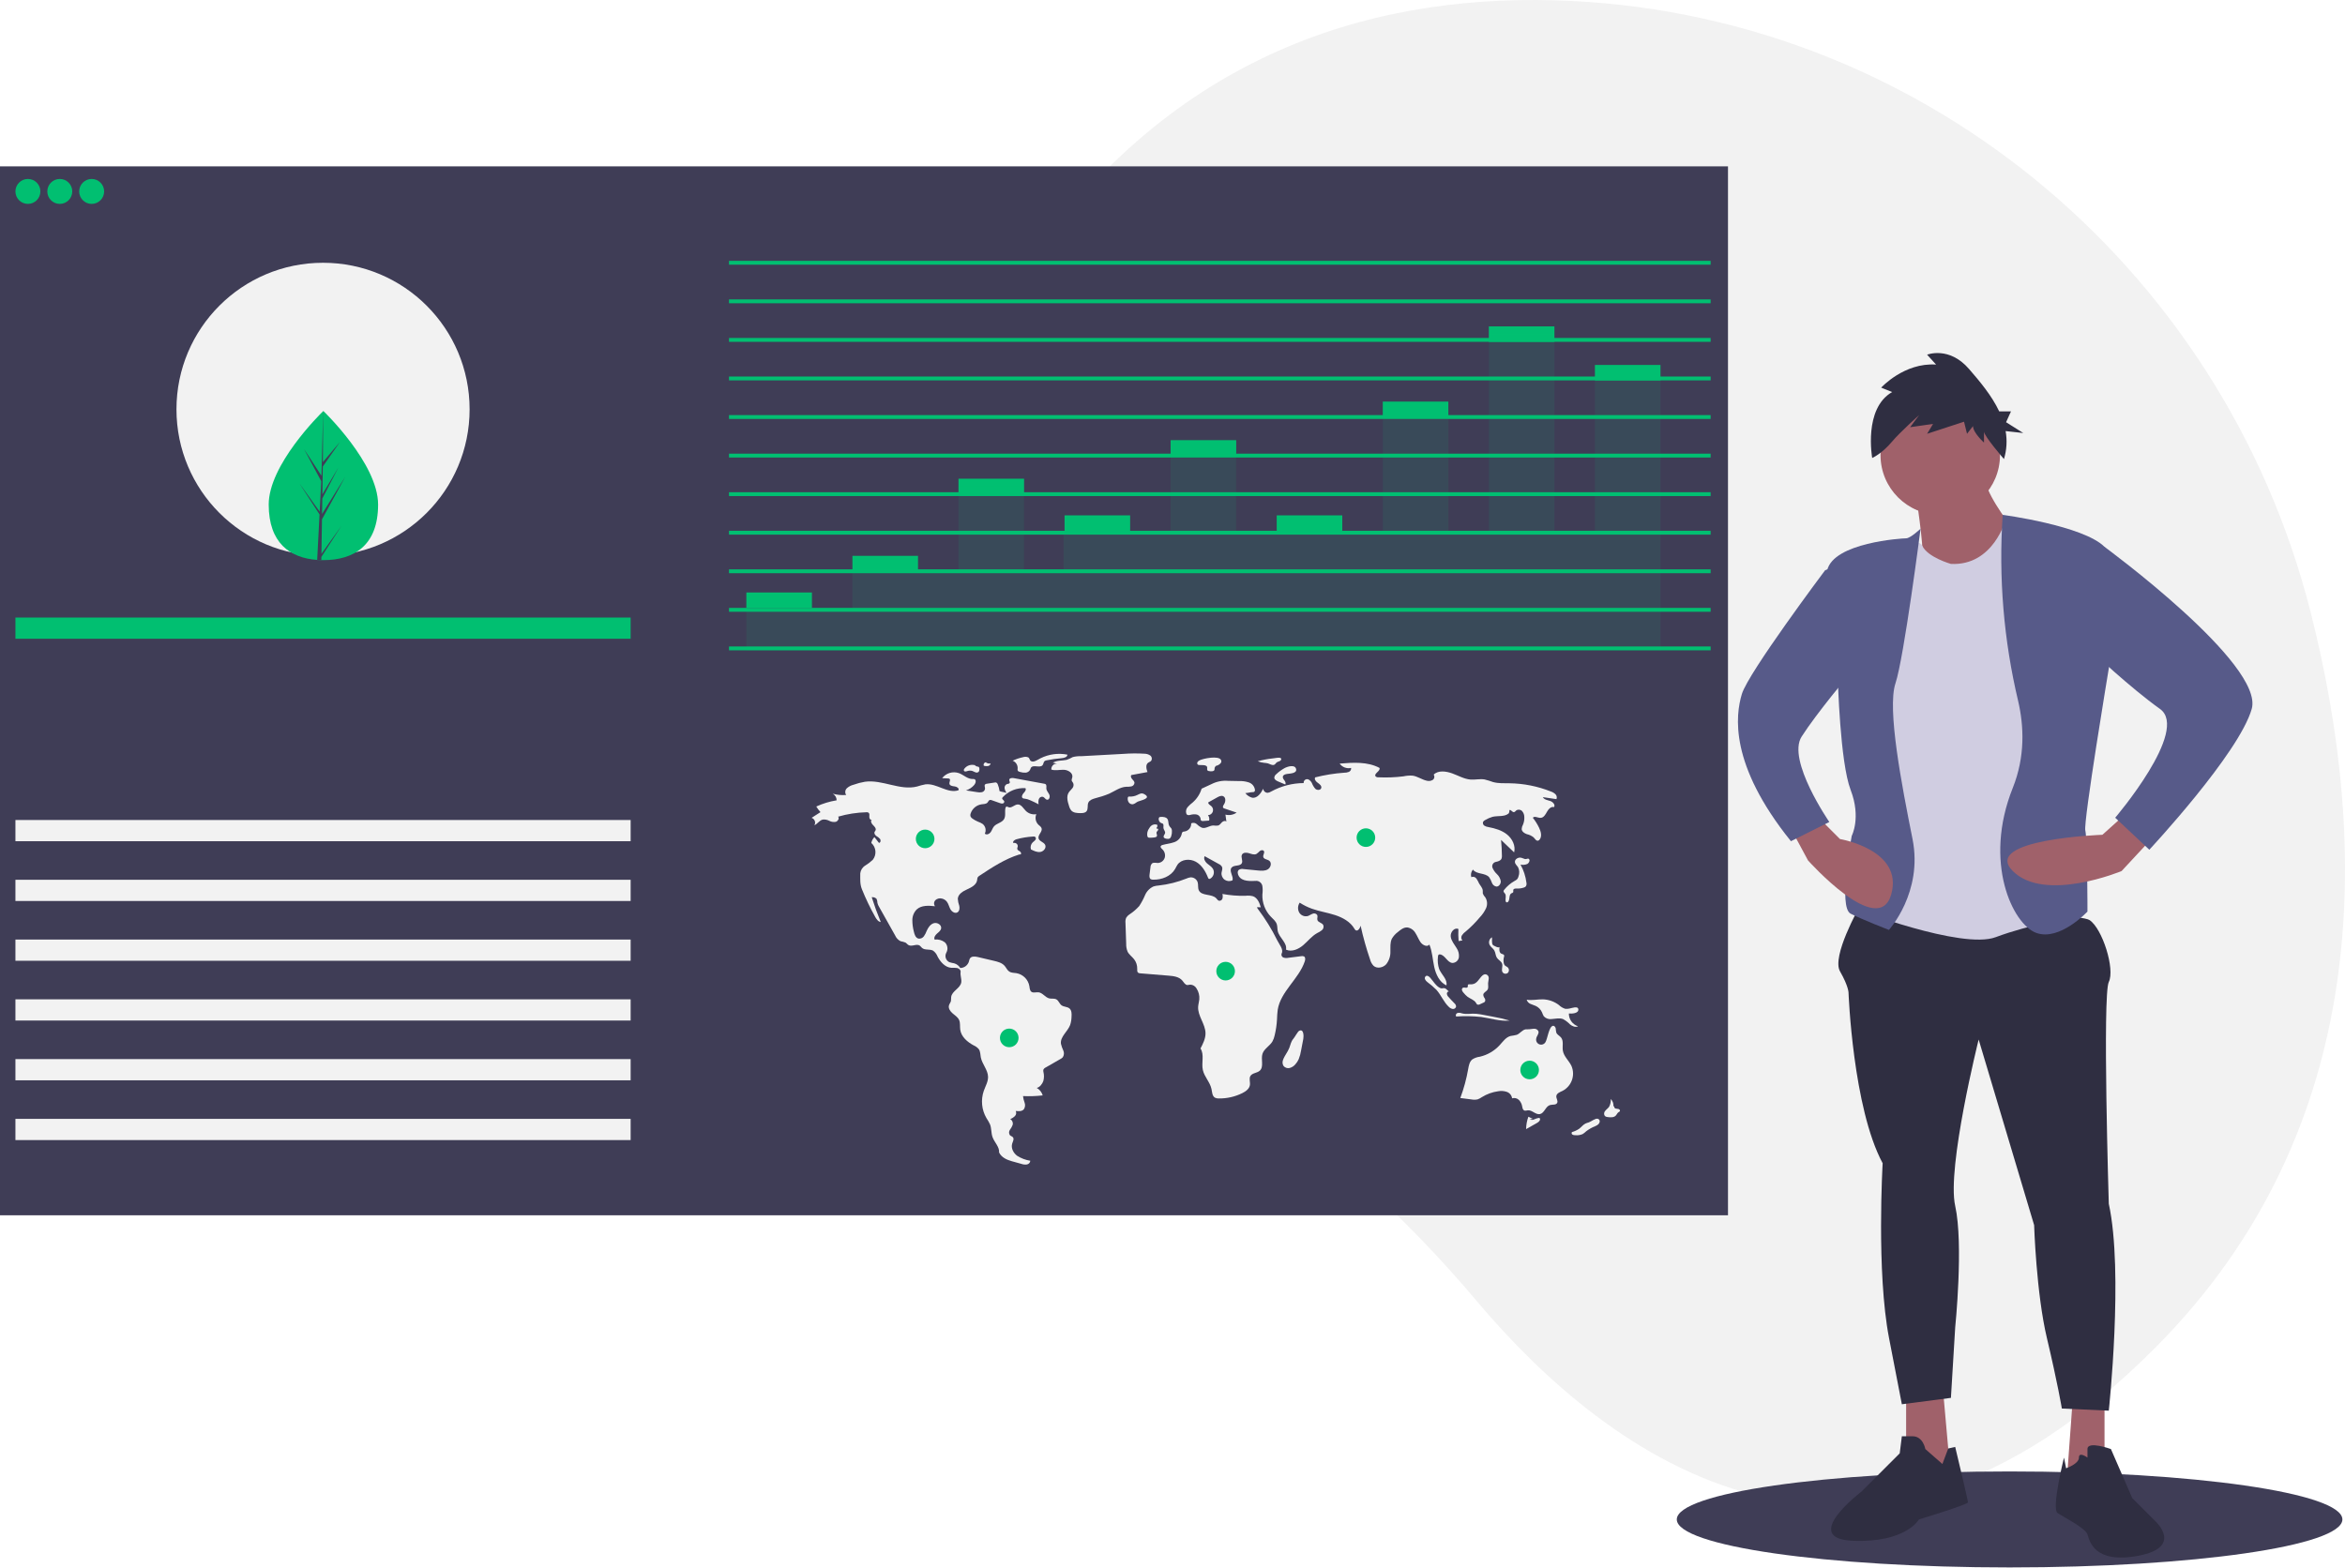
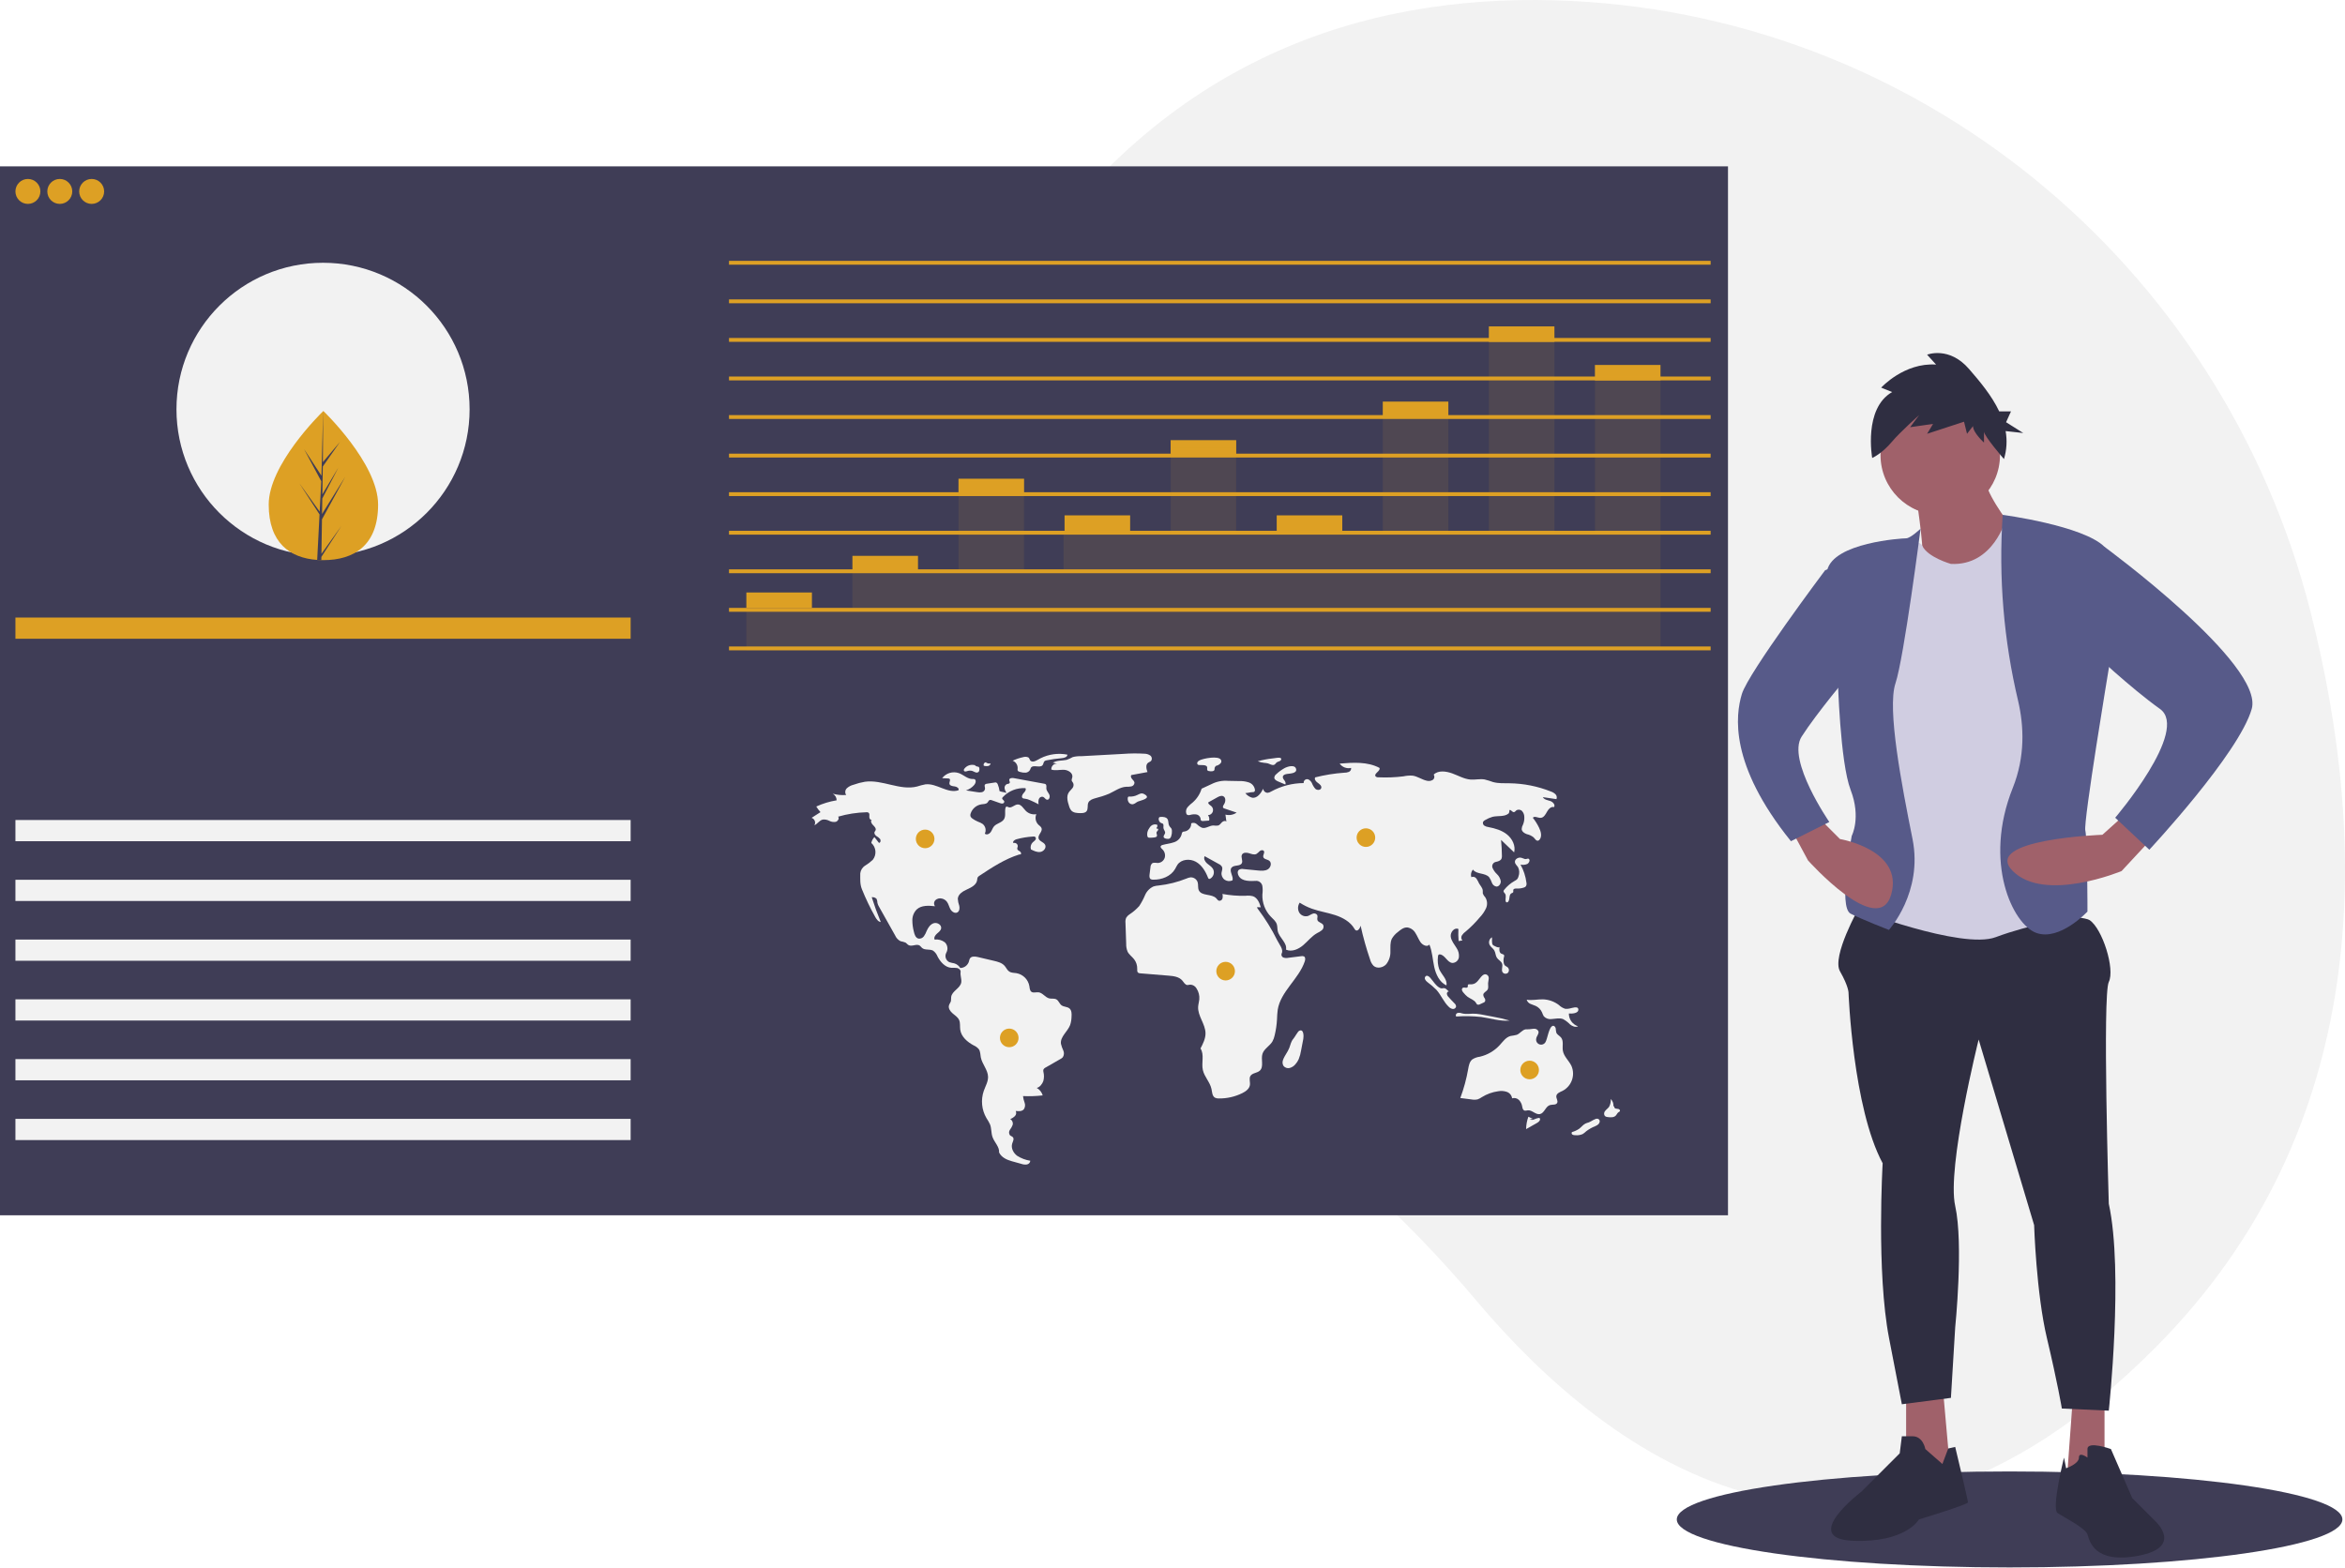
<svg xmlns="http://www.w3.org/2000/svg" data-name="Layer 1" width="1099.223" height="734.892" viewBox="0 0 1099.223 734.892">
  <path d="M1133.426,369.282C1091.8,205.596,947.966,87.438,779.136,82.698c-89.255-2.505-183.177,27.096-251.558,130.685C405.338,398.558,535.09,526.52,625.549,587.324A566.027,566.027,0,0,1,742.545,692.48C803.647,764.987,921.194,855.088,1061.187,713.914,1162.654,611.59,1161.154,478.313,1133.426,369.282Z" transform="translate(-50.38827 -82.55404)" fill="#f2f2f2" />
  <ellipse cx="942" cy="712.392" rx="156" ry="22.5" fill="#3f3d56" />
  <rect y="77.999" width="810" height="491.786" fill="#3f3d56" />
-   <circle cx="13.08" cy="89.751" r="5.848" fill="#01bf71" />
-   <circle cx="28.025" cy="89.751" r="5.848" fill="#01bf71" />
-   <circle cx="42.969" cy="89.751" r="5.848" fill="#01bf71" />
+   <circle cx="13.08" cy="89.751" r="5.848" fill="#DDA024" />
+   <circle cx="28.025" cy="89.751" r="5.848" fill="#DDA024" />
+   <circle cx="42.969" cy="89.751" r="5.848" fill="#DDA024" />
  <circle cx="151.423" cy="191.905" r="68.705" fill="#f2f2f2" />
-   <rect x="7.232" y="289.539" width="288.382" height="9.944" fill="#01bf71" />
+   <rect x="7.232" y="289.539" width="288.382" height="9.944" fill="#DDA024" />
  <rect x="7.232" y="384.461" width="288.382" height="9.944" fill="#f2f2f2" />
  <rect x="7.232" y="412.486" width="288.382" height="9.944" fill="#f2f2f2" />
  <rect x="7.232" y="440.51" width="288.382" height="9.944" fill="#f2f2f2" />
  <rect x="7.232" y="468.535" width="288.382" height="9.944" fill="#f2f2f2" />
  <rect x="7.232" y="496.559" width="288.382" height="9.944" fill="#f2f2f2" />
  <rect x="7.232" y="524.584" width="288.382" height="9.944" fill="#f2f2f2" />
-   <rect x="341.719" y="122.296" width="460.145" height="1.808" fill="#01bf71" />
-   <rect x="341.719" y="140.376" width="460.145" height="1.808" fill="#01bf71" />
-   <rect x="341.719" y="158.457" width="460.145" height="1.808" fill="#01bf71" />
-   <rect x="341.719" y="176.537" width="460.145" height="1.808" fill="#01bf71" />
-   <rect x="341.719" y="194.617" width="460.145" height="1.808" fill="#01bf71" />
-   <rect x="341.719" y="212.698" width="460.145" height="1.808" fill="#01bf71" />
-   <rect x="341.719" y="230.778" width="460.145" height="1.808" fill="#01bf71" />
-   <rect x="341.719" y="248.858" width="460.145" height="1.808" fill="#01bf71" />
-   <rect x="341.719" y="266.939" width="460.145" height="1.808" fill="#01bf71" />
-   <rect x="341.719" y="285.019" width="460.145" height="1.808" fill="#01bf71" />
-   <rect x="341.719" y="303.099" width="460.145" height="1.808" fill="#01bf71" />
-   <rect x="349.855" y="277.787" width="30.737" height="7.232" fill="#01bf71" />
-   <rect x="399.576" y="260.611" width="30.737" height="7.232" fill="#01bf71" />
-   <rect x="449.297" y="224.45" width="30.737" height="7.232" fill="#01bf71" />
-   <rect x="499.018" y="241.626" width="30.737" height="7.232" fill="#01bf71" />
-   <rect x="548.739" y="206.37" width="30.737" height="7.232" fill="#01bf71" />
-   <rect x="598.46" y="241.626" width="30.737" height="7.232" fill="#01bf71" />
-   <rect x="648.181" y="188.289" width="30.737" height="7.232" fill="#01bf71" />
-   <rect x="697.902" y="153.033" width="30.737" height="7.232" fill="#01bf71" />
-   <rect x="747.623" y="171.113" width="30.737" height="7.232" fill="#01bf71" />
-   <polygon points="747.623 176.537 747.623 249.31 728.638 249.31 728.638 156.649 697.902 156.649 697.902 249.31 678.917 249.31 678.917 191.905 648.181 191.905 648.181 249.31 579.475 249.31 579.475 209.986 548.739 209.986 548.739 249.31 498.566 249.31 498.566 266.939 480.033 266.939 480.033 228.066 449.297 228.066 449.297 266.939 399.576 266.939 399.576 285.019 349.855 285.019 349.855 304.908 399.576 304.908 529.754 304.908 548.739 304.908 579.475 304.908 747.623 304.908 778.359 304.908 778.359 285.019 778.359 176.537 747.623 176.537" fill="#01bf71" opacity="0.1" />
+   <rect x="341.719" y="122.296" width="460.145" height="1.808" fill="#DDA024" />
+   <rect x="341.719" y="140.376" width="460.145" height="1.808" fill="#DDA024" />
+   <rect x="341.719" y="158.457" width="460.145" height="1.808" fill="#DDA024" />
+   <rect x="341.719" y="176.537" width="460.145" height="1.808" fill="#DDA024" />
+   <rect x="341.719" y="194.617" width="460.145" height="1.808" fill="#DDA024" />
+   <rect x="341.719" y="212.698" width="460.145" height="1.808" fill="#DDA024" />
+   <rect x="341.719" y="230.778" width="460.145" height="1.808" fill="#DDA024" />
+   <rect x="341.719" y="248.858" width="460.145" height="1.808" fill="#DDA024" />
+   <rect x="341.719" y="266.939" width="460.145" height="1.808" fill="#DDA024" />
+   <rect x="341.719" y="285.019" width="460.145" height="1.808" fill="#DDA024" />
+   <rect x="341.719" y="303.099" width="460.145" height="1.808" fill="#DDA024" />
+   <rect x="349.855" y="277.787" width="30.737" height="7.232" fill="#DDA024" />
+   <rect x="399.576" y="260.611" width="30.737" height="7.232" fill="#DDA024" />
+   <rect x="449.297" y="224.45" width="30.737" height="7.232" fill="#DDA024" />
+   <rect x="499.018" y="241.626" width="30.737" height="7.232" fill="#DDA024" />
+   <rect x="548.739" y="206.37" width="30.737" height="7.232" fill="#DDA024" />
+   <rect x="598.46" y="241.626" width="30.737" height="7.232" fill="#DDA024" />
+   <rect x="648.181" y="188.289" width="30.737" height="7.232" fill="#DDA024" />
+   <rect x="697.902" y="153.033" width="30.737" height="7.232" fill="#DDA024" />
+   <rect x="747.623" y="171.113" width="30.737" height="7.232" fill="#DDA024" />
+   <polygon points="747.623 176.537 747.623 249.31 728.638 249.31 728.638 156.649 697.902 156.649 697.902 249.31 678.917 249.31 678.917 191.905 648.181 191.905 648.181 249.31 579.475 249.31 579.475 209.986 548.739 209.986 548.739 249.31 498.566 249.31 498.566 266.939 480.033 266.939 480.033 228.066 449.297 228.066 449.297 266.939 399.576 266.939 399.576 285.019 349.855 285.019 349.855 304.908 399.576 304.908 529.754 304.908 548.739 304.908 579.475 304.908 747.623 304.908 778.359 304.908 778.359 285.019 778.359 176.537 747.623 176.537" fill="#DDA024" opacity="0.1" />
  <path d="M518.93,453.477a12.539,12.539,0,0,0-.82-3.138,1.42,1.42,0,0,0-.722-.889,1.488,1.488,0,0,0-.716-.008l-3.678.563a1.41,1.41,0,0,0-.839.326c-.479.504-.007,1.315-.022,2.01a1.889,1.889,0,0,1-1.464,1.626,5.534,5.534,0,0,1-2.326-.029l-5.143-.799a8.48,8.48,0,0,0,3.891-2.596c.677-.802,1.037-2.299.059-2.678a2.402,2.402,0,0,0-.893-.072c-2.33.018-4.164-1.927-6.345-2.747a7.016,7.016,0,0,0-7.896,2.354l2.74.132a1.216,1.216,0,0,1,.73.195c.6.493-.146,1.441-.061,2.213.11,1.004,1.443,1.218,2.447,1.319s2.279.918,1.796,1.804c-5.049,1.739-10.187-3.4-15.489-2.767a31.471,31.471,0,0,0-3.92,1.019c-8.004,2.025-16.279-3.378-24.455-2.234A31.053,31.053,0,0,0,450.463,450.489a7.197,7.197,0,0,0-3.082,1.608,2.47,2.47,0,0,0-.35,3.183,17.913,17.913,0,0,1-6.277-.597,3.517,3.517,0,0,1,1.808,3.099,37.246,37.246,0,0,0-9.541,2.909,16.07,16.07,0,0,0,1.975,2.631l-4.173,2.681a2.382,2.382,0,0,1,1.319,3.479c1.462-.65,2.368-2.333,3.931-2.674a5.298,5.298,0,0,1,3.038.589,4.746,4.746,0,0,0,3.045.48c1.006-.295,1.748-1.6,1.109-2.431a52.04,52.04,0,0,1,13.219-2.065,1.658,1.658,0,0,1,1.001.19c.583.404.429,1.278.398,1.986s.521,1.64,1.154,1.32c-.745.646-.108,1.862.607,2.542s1.576,1.617,1.139,2.501c-.114.231-.308.415-.418.648-.324.687.191,1.488.798,1.944a6.804,6.804,0,0,1,1.774,1.407c.422.632.23,1.738-.524,1.826L460.266,475.022a5.584,5.584,0,0,0-1.449,2.746,5.761,5.761,0,0,1,.712,7.881,19.689,19.689,0,0,1-3.565,2.73,4.898,4.898,0,0,0-2.322,3.663c.005,2.594-.207,5.003.765,7.408a114.116,114.116,0,0,0,6.195,12.925c.613,1.096,1.405,2.298,2.647,2.486q-2.354-5.73-4.238-11.638a2.668,2.668,0,0,1,2.243.731,4.649,4.649,0,0,1,.435,1.961,6.074,6.074,0,0,0,.775,1.821l7.493,13.347a5.523,5.523,0,0,0,2.521,2.742,14.258,14.258,0,0,1,2.336.645c.548.323.916.897,1.475,1.202,1.578.861,3.773-.79,5.249.238a14.766,14.766,0,0,1,1.079,1.098c1.362,1.18,3.597.391,5.17,1.271a6.109,6.109,0,0,1,2.08,2.73c1.354,2.575,3.545,5.098,6.448,5.303a17.974,17.974,0,0,1,2.734.094c.891.203,1.768.98,1.625,1.883-.245,1.548.519,3.242.314,4.795-.374,2.829-4.387,4.073-4.732,6.906a16.025,16.025,0,0,1-.105,1.868c-.181.744-.74,1.35-.938,2.09-.376,1.402.628,2.797,1.731,3.74s2.419,1.756,3.022,3.076c.638,1.395.324,3.022.532,4.542.453,3.318,3.319,5.778,6.268,7.364a6.548,6.548,0,0,1,2.445,1.789c.759,1.094.684,2.537.937,3.844.621,3.202,3.316,5.84,3.393,9.101.054,2.318-1.234,4.42-2.004,6.607a15.408,15.408,0,0,0,1.258,12.779,20.466,20.466,0,0,1,1.672,2.942c.727,1.881.491,4.018,1.161,5.92.886,2.514,3.32,4.59,3.087,7.246,1.105,2.295,3.546,3.423,6,4.106l4.398,1.224a5.651,5.651,0,0,0,2.58.301,1.936,1.936,0,0,0,1.654-1.756,16.07,16.07,0,0,1-6.161-2.318c-1.778-1.314-2.996-3.655-2.321-5.76.313-.976.978-2.104.346-2.91-.362-.462-1.025-.583-1.433-1.004a2.191,2.191,0,0,1,.04-2.554,8.624,8.624,0,0,0,1.305-2.398,2.502,2.502,0,0,0-1.173-2.603,6.218,6.218,0,0,0,2.177-1.397,2.122,2.122,0,0,0,.387-2.405c1.337.17,2.916.253,3.794-.77a3.398,3.398,0,0,0,.376-3.078,13.147,13.147,0,0,1-.76-3.127,56.98,56.98,0,0,0,9.245-.313,5.994,5.994,0,0,0-2.811-3.52c1.389-.235,2.655-1.899,3.094-3.238a8.33,8.33,0,0,0,.056-4.181,2.243,2.243,0,0,1-.042-1.095,2.135,2.135,0,0,1,1.099-1.063l6.897-3.961a4.017,4.017,0,0,0,1.103-.814,3.277,3.277,0,0,0,.246-3.181,15.981,15.981,0,0,1-1.105-3.146c-.426-3.306,3.113-5.679,4.308-8.791a13.246,13.246,0,0,0,.655-3.854c.097-1.402.105-3.03-.972-3.933-1.032-.866-2.644-.673-3.723-1.478-.99-.738-1.331-2.173-2.413-2.769-.982-.542-2.213-.197-3.305-.452-1.923-.449-3.133-2.665-5.097-2.87-1.108-.116-2.362.426-3.27-.219-.8-.569-.832-1.712-.985-2.681a7.488,7.488,0,0,0-6.044-6.063c-1.142-.183-2.386-.114-3.358-.741-.984-.636-1.435-1.826-2.208-2.706-1.246-1.419-3.208-1.923-5.046-2.355l-7.477-1.758c-1.327-.312-3.038-.477-3.75.685a5.374,5.374,0,0,0-.444,1.395,4.321,4.321,0,0,1-4.064,3.059,4.806,4.806,0,0,0-2.834-2.193,17.657,17.657,0,0,1-2.293-.546,3.221,3.221,0,0,1-1.397-4.468,4.009,4.009,0,0,0-.685-4.822,6.507,6.507,0,0,0-4.816-1.303c-.447-.974.3-2.074,1.105-2.782s1.782-1.404,1.957-2.462c.276-1.663-1.847-2.927-3.458-2.431s-2.64,2.061-3.32,3.604a10.61,10.61,0,0,1-1.337,2.564,2.627,2.627,0,0,1-2.543,1.041c-1.327-.339-1.839-1.915-2.133-3.253a21.157,21.157,0,0,1-.708-5.45,7.126,7.126,0,0,1,2.055-4.963c2.206-2.025,5.589-1.826,8.566-1.503a2.175,2.175,0,0,1,.223-2.873,3.267,3.267,0,0,1,2.961-.727,4.081,4.081,0,0,1,2.294,1.372c.846,1.031,1.086,2.424,1.726,3.594s2.077,2.169,3.254,1.541c1.016-.542,1.178-1.952.925-3.076a11.565,11.565,0,0,1-.699-3.365c.175-2.191,2.446-3.51,4.451-4.413s4.3-2.116,4.617-4.291a3.913,3.913,0,0,1,.238-1.247,2.446,2.446,0,0,1,.897-.844c5.85-3.866,11.798-7.78,18.484-9.892.348-.11.389.012.743-.074.496-.287.167-1.08-.308-1.4s-1.112-.565-1.232-1.125c-.089-.412.154-.816.217-1.233a1.539,1.539,0,0,0-2.02-1.559c-.537-.711.526-1.538,1.385-1.774A37.611,37.611,0,0,1,534.726,474.76a1.423,1.423,0,0,1,.899.153,1.075,1.075,0,0,1,.073,1.468,8.637,8.637,0,0,1-1.209,1.098,3.301,3.301,0,0,0-.856,3.32c1.395.71,2.912,1.44,4.457,1.19s2.917-1.986,2.19-3.373c-.676-1.291-2.708-1.582-3.057-2.997-.409-1.657,1.936-3.13,1.408-4.753-.231-.711-.94-1.129-1.483-1.642a4.456,4.456,0,0,1-.975-4.941,5.622,5.622,0,0,1-4.931-1.543c-1.179-1.19-2.12-3.068-3.795-3.015-1.537.049-2.861,1.842-4.298,1.295-.354-.135-.726-.408-1.069-.248a.883.883,0,0,0-.399.662c-.365,1.746.263,3.735-.689,5.244-1.036,1.642-3.431,1.869-4.686,3.35-.681.804-.945,1.887-1.572,2.734s-1.956,1.386-2.708.648a3.732,3.732,0,0,0-1.014-4.538,9.958,9.958,0,0,0-2.239-1.089,13.281,13.281,0,0,1-2.502-1.394,2.464,2.464,0,0,1-.918-.983,2.239,2.239,0,0,1,.063-1.554,6.354,6.354,0,0,1,5.056-4.191c1.001-.136,2.166-.088,2.828-.851.35-.404.534-1.014,1.043-1.177a1.539,1.539,0,0,1,.963.119l3.736,1.315a2.622,2.622,0,0,0,1.331.22.902.902,0,0,0,.78-.948c-.119-.62-1.074-.918-.987-1.544a1.031,1.031,0,0,1,.313-.526,13.356,13.356,0,0,1,10.593-4.183c.472.774-.274,1.691-.895,2.353s-1.119,1.842-.369,2.351a2.057,2.057,0,0,0,.995.224,8.685,8.685,0,0,1,2.648.803q1.936.843,3.798,1.844a4.816,4.816,0,0,1,.096-2.446,1.656,1.656,0,0,1,1.962-1.068c.742.287,1.123,1.27,1.914,1.36,1.055.12,1.471-1.438,1.03-2.404s-1.313-1.775-1.386-2.834c-.049-.715.223-1.601-.348-2.033a1.554,1.554,0,0,0-.673-.236l-14.251-2.623c-.846-.156-2.069-.036-2.107.823-.021.48.408.955.218,1.396-.203.471-.868.428-1.353.594a1.849,1.849,0,0,0-1.058,1.944,5.409,5.409,0,0,0,.893,2.191C521.261,453.936,519.857,453.865,518.93,453.477Z" transform="translate(-50.38827 -82.55404)" fill="#f2f2f2" />
  <path d="M507.559,441.379a4.615,4.615,0,0,0-5.069,1.518,1.015,1.015,0,0,0-.235,1.069c.282.48.999.29,1.528.119a3.847,3.847,0,0,1,2.414-.058c.497.171.941.472,1.44.636a1.45,1.45,0,0,0,1.479-.216,1.925,1.925,0,0,0,.365-1.381,1.111,1.111,0,0,0-.283-.913,1.452,1.452,0,0,0-.655-.194,2.255,2.255,0,0,1-1.32-.771" transform="translate(-50.38827 -82.55404)" fill="#f2f2f2" />
  <path d="M512.698,439.949a1.174,1.174,0,0,0-1.135,1.653,4.758,4.758,0,0,0,1.897.124,1.622,1.622,0,0,0,1.326-1.216,3.053,3.053,0,0,1-2.162-.413" transform="translate(-50.38827 -82.55404)" fill="#f2f2f2" />
  <path d="M529.939,437.559a21.825,21.825,0,0,0-4.865,1.653,3.655,3.655,0,0,1,2.335,3.671,1.912,1.912,0,0,0,.022.908c.179.433.696.596,1.152.707a7.593,7.593,0,0,0,2.526.322,2.573,2.573,0,0,0,2.091-1.278,9.105,9.105,0,0,1,.435-1.028c1.091-1.662,4.332.348,5.504-1.258.413-.566.375-1.417.913-1.866a2.051,2.051,0,0,1,.938-.358,65.901,65.901,0,0,1,7.128-1.015c1.134-.099,2.611-.506,2.621-1.644a19.744,19.744,0,0,0-12.595,1.694c-1.404.703-3.261,2.182-4.613,1.25-.506-.349-.481-1.289-1.178-1.682A3.553,3.553,0,0,0,529.939,437.559Z" transform="translate(-50.38827 -82.55404)" fill="#f2f2f2" />
  <path d="M543.904,440.171l2.005.385a2.598,2.598,0,0,0-2.703,2.815c1.877.627,3.924.017,5.901.1s4.278,1.496,3.941,3.446c-.102.59-.443,1.179-.266,1.751a6.515,6.515,0,0,0,.677,1.054,2.36,2.36,0,0,1-.441,2.44c-.525.699-1.23,1.257-1.691,1.999-1.146,1.847-.495,4.236.188,6.3a5.554,5.554,0,0,0,1.068,2.133c1.011,1.075,2.659,1.169,4.134,1.19,1.074.016,2.304-.037,2.984-.87.887-1.086.267-2.781.85-4.056.53-1.158,1.881-1.655,3.105-2.007a46.462,46.462,0,0,0,6.647-2.169c2.632-1.211,5.092-3.097,7.985-3.253a10.961,10.961,0,0,0,2.425-.17,1.844,1.844,0,0,0,1.465-1.709c-.051-.693-.637-1.201-1.095-1.723s-.818-1.325-.397-1.878l7.583-1.416c-.538-1.465-.956-3.394.279-4.348.446-.344,1.042-.482,1.422-.897a1.839,1.839,0,0,0-.425-2.533,4.871,4.871,0,0,0-2.712-.822,72.774,72.774,0,0,0-10.001.089l-19.537,1.071a14.275,14.275,0,0,0-4.027.409,18.585,18.585,0,0,1-2.906,1.318C548.214,439.269,545.849,438.964,543.904,440.171Z" transform="translate(-50.38827 -82.55404)" fill="#f2f2f2" />
  <path d="M579.815,456.015a.807.807,0,0,0-.583.132.737.737,0,0,0-.19.45,2.971,2.971,0,0,0,.432,2.127,2.082,2.082,0,0,0,1.906.914c.903-.115,1.568-.885,2.398-1.261,1.279-.579,6.71-1.481,2.953-3.51-1.295-.7-2.131-.082-3.152.379A7.172,7.172,0,0,1,579.815,456.015Z" transform="translate(-50.38827 -82.55404)" fill="#f2f2f2" />
  <path d="M612.723,439.025a2.145,2.145,0,0,0-1.044.909.917.917,0,0,0,.344,1.216,1.368,1.368,0,0,0,.512.081l1.784.053c.758.023,1.704.184,1.908.914.151.542-.187,1.239.221,1.627a1.15,1.15,0,0,0,.607.237,4.135,4.135,0,0,0,1.797.058c1.298-.348.616-1.14,1.025-1.846.625-1.079.517-.426,1.619-1.044.814-.457,1.866-1.285,1.186-2.45C621.501,436.755,614.466,438.155,612.723,439.025Z" transform="translate(-50.38827 -82.55404)" fill="#f2f2f2" />
  <path d="M647.931,438.007l-1.036.138a41.724,41.724,0,0,0-6.935,1.328,11.542,11.542,0,0,0,3.037.745,9.329,9.329,0,0,1,1.701.242c.994.296,1.995,1.06,2.955.668.595-.243.789-.862,1.283-1.191.34-.227,1.632-.594,1.776-.823C651.88,437.264,648.828,437.887,647.931,438.007Z" transform="translate(-50.38827 -82.55404)" fill="#f2f2f2" />
  <path d="M652.48,442.715a19.427,19.427,0,0,0-3.823,2.799,2.314,2.314,0,0,0-.94,1.693c.059.886,1.002,1.4,1.82,1.746l3.311,1.402c.402-.566.034-1.348-.381-1.904s-.909-1.2-.725-1.87c.209-.764,1.141-1.024,1.922-1.156,1.273-.214,4.706-.197,4.294-2.249C657.472,440.759,653.758,442,652.48,442.715Z" transform="translate(-50.38827 -82.55404)" fill="#f2f2f2" />
  <path d="M651.814,579.498a3.16,3.16,0,0,0,.2,2.785,2.821,2.821,0,0,0,2.896,1.001,5.217,5.217,0,0,0,2.689-1.729,9.259,9.259,0,0,0,1.546-2.372,18.512,18.512,0,0,0,1.146-4.194l1.028-5.398c.23-1.206.221-4.905-1.997-3.7-.606.329-2.008,2.928-2.643,3.666-1.144,1.328-1.296,2.617-1.898,4.227C654.028,575.799,652.511,577.479,651.814,579.498Z" transform="translate(-50.38827 -82.55404)" fill="#f2f2f2" />
  <path d="M768.928,607.122a16.165,16.165,0,0,1-2.107-1.003,17.76,17.76,0,0,0-1.068,5.821l4.965-2.809c.747-.423,1.593-1.01,1.577-1.868a.591.591,0,0,0-.274-.537.669.669,0,0,0-.348-.041,8.404,8.404,0,0,0-2.102.675,2.566,2.566,0,0,1-2.144.011" transform="translate(-50.38827 -82.55404)" fill="#f2f2f2" />
  <path d="M795.118,608.79a10.747,10.747,0,0,0-1.592.571c-1.139.58-1.914,1.681-2.94,2.444a11.662,11.662,0,0,1-3.322,1.522.796.796,0,0,0,.186,1.174,2.303,2.303,0,0,0,1.311.295,6.925,6.925,0,0,0,3.529-.544,11.127,11.127,0,0,0,1.661-1.319,17.593,17.593,0,0,1,4.181-2.365,4.799,4.799,0,0,0,1.457-.871c.921-.908.986-2.308-.342-2.617C798.174,606.831,796.14,608.459,795.118,608.79Z" transform="translate(-50.38827 -82.55404)" fill="#f2f2f2" />
  <path d="M806.69,601.231a4.142,4.142,0,0,0-1.267-3.394,6.455,6.455,0,0,1-.754,3.615c-.501.736-1.286,1.234-1.835,1.935a1.885,1.885,0,0,0-.149,2.429,2.412,2.412,0,0,0,1.429.492c1.281.151,2.764.235,3.663-.691.49-.505.729-1.254,1.327-1.625a1.615,1.615,0,0,0,.582-.417c.247-.393-.145-.91-.587-1.052s-.929-.075-1.373-.209-.851-.634-.624-1.038" transform="translate(-50.38827 -82.55404)" fill="#f2f2f2" />
  <path d="M786.123,555.407a5.759,5.759,0,0,1-2.055.121,7.444,7.444,0,0,1-2.949-1.774,13.009,13.009,0,0,0-7.601-2.656c-2.502-.047-5.028.631-7.486.158a2.953,2.953,0,0,0,1.74,1.961c.815.398,1.715.598,2.535.989a6.052,6.052,0,0,1,2.931,3.05,8.61,8.61,0,0,0,.83,1.824,4.208,4.208,0,0,0,3.732,1.251c1.782-.117,3.643-.63,5.301.034a13.612,13.612,0,0,1,3.235,2.481c1.059.863,2.55,1.504,3.766.881a6.226,6.226,0,0,1-4.308-5.991c1.193.11,4.627.067,4.442-1.959C790.079,554.059,787.147,555.222,786.123,555.407Z" transform="translate(-50.38827 -82.55404)" fill="#f2f2f2" />
  <path d="M770.523,569.379c.212-1.161,1.37-2.187,1.009-3.311a2.038,2.038,0,0,0-1.967-1.18c-.816-.019-1.618.224-2.434.247a11.862,11.862,0,0,0-1.594.023c-1.62.266-2.618,1.964-4.145,2.568a25.188,25.188,0,0,1-2.936.551c-2.191.576-3.578,2.647-5.11,4.316a18.235,18.235,0,0,1-9.256,5.398,8.452,8.452,0,0,0-3.576,1.282c-1.312,1.072-1.634,2.909-1.926,4.577a75.6,75.6,0,0,1-3.68,13.51l5.203.664a7.073,7.073,0,0,0,2.968-.043,8.615,8.615,0,0,0,1.952-1.04,19.487,19.487,0,0,1,7.613-2.748,8.083,8.083,0,0,1,4.07.285,3.785,3.785,0,0,1,2.483,3.026,3.197,3.197,0,0,1,3.195.777,5.554,5.554,0,0,1,1.525,3.045c.137.712.274,1.565.935,1.864.539.244,1.157-.019,1.747-.066,2.001-.16,3.661,2.173,5.627,1.771,2.109-.431,2.627-3.589,4.684-4.222,1.182-.363,2.839.078,3.405-1.021.499-.969-.496-2.087-.394-3.171.126-1.336,1.702-1.903,2.917-2.473a9.095,9.095,0,0,0,4.145-11.757c-1.202-2.463-3.568-4.401-4.005-7.107-.336-2.082.484-4.509-.843-6.147-.675-.834-1.818-1.294-2.22-2.288a11.277,11.277,0,0,1-.287-1.998c-.136-.661-.713-1.353-1.366-1.182-1.896.498-2.501,6.354-3.516,7.777A2.354,2.354,0,0,1,770.523,569.379Z" transform="translate(-50.38827 -82.55404)" fill="#f2f2f2" />
  <path d="M735.484,557.62a3.052,3.052,0,0,0-1.976-.101c-.621.26-.983,1.171-.485,1.623a66.901,66.901,0,0,1,11.683.227c4.452.61,8.858,2.12,13.33,1.676a67.843,67.843,0,0,0-7.776-1.804l-4.378-.836a33.848,33.848,0,0,0-3.555-.549C739.829,557.648,737.939,558.308,735.484,557.62Z" transform="translate(-50.38827 -82.55404)" fill="#f2f2f2" />
  <path d="M739.385,544.046c-.324-.027-.724-.05-.892.228-.16.266.023.617-.063.915-.117.407-.651.511-1.071.456a2.051,2.051,0,0,0-1.247.014,1.057,1.057,0,0,0-.409,1.2,3.09,3.09,0,0,0,.721,1.149,11.736,11.736,0,0,0,1.87,1.875c1.339.989,3.154,1.465,3.998,2.901a1.925,1.925,0,0,0,.534.719,1.484,1.484,0,0,0,1.369-.138l1.529-.698a1.736,1.736,0,0,0,.715-.486,1.571,1.571,0,0,0-.158-1.658,2.85,2.85,0,0,1-.605-1.624c.112-1.043,1.454-1.443,2.005-2.335.556-.9.194-2.059.258-3.115.075-1.235.851-2.841-.398-3.764-1.061-.784-2.075-.06-2.837.806C743.098,542.315,742.338,544.293,739.385,544.046Z" transform="translate(-50.38827 -82.55404)" fill="#f2f2f2" />
  <path d="M748.664,525.594c.522.999,1.61,1.595,2.179,2.569.617,1.055.547,2.417,1.216,3.44.687,1.049,2.068,1.606,2.453,2.799.42,1.302-.533,2.885.227,4.024a1.689,1.689,0,0,0,2.478.228,1.817,1.817,0,0,0-.075-2.536c-.45-.41-1.096-.588-1.472-1.067a2.239,2.239,0,0,1-.381-.928,6.078,6.078,0,0,1,.096-2.913,1.296,1.296,0,0,0,.073-.762c-.169-.492-.835-.527-1.302-.755-1.062-.518-1.036-2.016-.85-3.183-.123.777-2.89-.544-3.18-.984-.576-.874-.262-2.56-.376-3.526A2.745,2.745,0,0,0,748.664,525.594Z" transform="translate(-50.38827 -82.55404)" fill="#f2f2f2" />
  <path d="M720.792,540.968c-.511-.572-1.28-1.17-1.964-.825a1.244,1.244,0,0,0-.461,1.533,3.375,3.375,0,0,0,1.114,1.328,38.882,38.882,0,0,1,4.207,3.606c2.227,2.448,3.407,5.75,5.829,8.005a3.27,3.27,0,0,0,1.836.993,1.427,1.427,0,0,0,1.579-1.09,2.079,2.079,0,0,0-.733-1.529c-.941-1.023-1.971-1.966-2.859-3.035a2.55,2.55,0,0,1-.731-1.526c-.004-.576.521-1.179,1.079-1.036-.679-.173-1.182-1.304-2.178-1.516-.832-.178-1.034.338-2.024-.087C723.597,544.979,722.115,542.449,720.792,540.968Z" transform="translate(-50.38827 -82.55404)" fill="#f2f2f2" />
  <path d="M765.18,485.308a15.643,15.643,0,0,1-1.596-.57c-1.403-.421-3.258.61-3.071,2.062.124.965,1.022,1.616,1.518,2.453a5.45,5.45,0,0,1,.153,4.206,3.288,3.288,0,0,1-.531,1.197,4.053,4.053,0,0,1-1.257.904,16.811,16.811,0,0,0-4.919,4.179,1.204,1.204,0,0,0-.297.56c-.067.49.426.848.705,1.257.619.909.172,2.131.233,3.229a.913.913,0,0,0,.385.801c.373.19.815-.132,1.018-.499.671-1.216.166-3.168,1.425-3.754.238-.111.527-.158.686-.367.252-.332.009-.823.137-1.22.192-.596,1.006-.622,1.632-.596a9.261,9.261,0,0,0,3.181-.423,2.118,2.118,0,0,0,1.053-.61,2.291,2.291,0,0,0,.268-1.735,23.516,23.516,0,0,0-2.778-8.478,5.051,5.051,0,0,0,3.264-.313c.534-.323,1.175-1.288.91-1.945C766.877,484.607,766.12,485.482,765.18,485.308Z" transform="translate(-50.38827 -82.55404)" fill="#f2f2f2" />
  <path d="M623.392,501.682a4.259,4.259,0,0,1,.03,2.141,1.464,1.464,0,0,1-1.656,1.045c-.536-.163-.846-.702-1.227-1.113-2.118-2.286-6.896-.963-8.204-3.791-.534-1.154-.171-2.537-.535-3.756a3.343,3.343,0,0,0-3.386-2.3,6.957,6.957,0,0,0-1.948.582,49.126,49.126,0,0,1-12.908,3.229,10.606,10.606,0,0,0-2.48.451,7.854,7.854,0,0,0-3.946,4.066,31.462,31.462,0,0,1-2.723,5.112,22.701,22.701,0,0,1-4.621,3.948,4.715,4.715,0,0,0-1.524,1.598,4.998,4.998,0,0,0-.306,2.374l.333,9.788a8.84,8.84,0,0,0,.66,3.69c.704,1.407,2.094,2.328,3.058,3.571a6.995,6.995,0,0,1,1.451,4.467c-.021.648-.085,1.414.42,1.821a1.846,1.846,0,0,0,1.032.297l13.24,1.084c2.329.191,4.91.504,6.431,2.279.718.837,1.294,2.042,2.393,2.132a8.893,8.893,0,0,0,1.402-.192,3.443,3.443,0,0,1,2.895,1.804,8.001,8.001,0,0,1,1.285,5.134c-.108,1.135-.46,2.238-.536,3.375-.289,4.327,3.38,8.087,3.451,12.423.042,2.551-1.169,4.934-2.35,7.195,1.905,2.886.345,6.73,1.104,10.104.72,3.201,3.389,5.708,4.054,8.921.304,1.471.322,3.281,1.619,4.039a3.691,3.691,0,0,0,1.832.367,24.154,24.154,0,0,0,10.999-2.504c1.604-.796,3.266-1.984,3.546-3.753.226-1.426-.497-3.021.239-4.264.867-1.464,3.09-1.348,4.366-2.474,2.071-1.826.456-5.309,1.295-7.939.754-2.364,3.35-3.62,4.637-5.742a10.205,10.205,0,0,0,1.077-2.92,41.657,41.657,0,0,0,1.096-7.448,44.642,44.642,0,0,1,.337-4.562c1.387-8.619,9.908-14.391,12.675-22.671.264-.791.388-1.844-.315-2.291a2.015,2.015,0,0,0-1.34-.14l-6.104.769a4.202,4.202,0,0,1-2.258-.13,1.449,1.449,0,0,1-.826-1.865c1.037-1.878-1.096-4.251-2.043-6.175a91.12,91.12,0,0,0-9.074-14.715,1.496,1.496,0,0,1-.398-.864l1.732.058c-.585-2.098-1.55-4.394-3.588-5.162a8.933,8.933,0,0,0-3.646-.216A53.27,53.27,0,0,1,623.392,501.682Z" transform="translate(-50.38827 -82.55404)" fill="#f2f2f2" />
  <path d="M634.143,454.398a5.916,5.916,0,0,0,3.277,2.18c2.348.3,4.035-2.127,5.11-4.236a2.07,2.07,0,0,0,2.16,1.915,4.263,4.263,0,0,0,1.624-.635,32.002,32.002,0,0,1,15.161-3.919,1.637,1.637,0,0,1,1.25-1.8c1.078-.214,2.048.718,2.568,1.686a9.284,9.284,0,0,0,1.67,2.814c.826.724,2.425.693,2.751-.356.313-1.007-.736-1.866-1.608-2.46s-1.791-1.693-1.203-2.569a78.318,78.318,0,0,1,13.491-2.171,5.65,5.65,0,0,0,2.271-.391,1.765,1.765,0,0,0,1.06-1.866,5.143,5.143,0,0,1-5.367-2.024c6.323-.522,13.048-.967,18.652,2.009.672,1.444-2.755,2.645-1.838,3.947a1.66,1.66,0,0,0,1.386.473,68.753,68.753,0,0,0,11.661-.445,15.614,15.614,0,0,1,4.241-.344c2.353.29,4.365,1.86,6.68,2.372a3.574,3.574,0,0,0,2.793-.333A1.771,1.771,0,0,0,722.42,445.736c2.179-2.136,5.797-1.607,8.672-.584s5.599,2.672,8.642,2.9c2.182.163,4.395-.424,6.551-.05a40.778,40.778,0,0,1,3.94,1.208c2.505.7,5.154.553,7.755.586a54.338,54.338,0,0,1,19.364,3.848,5.757,5.757,0,0,1,2.153,1.272,2.111,2.111,0,0,1,.481,2.316l-6.371-.931c.6,1.182,2.153,1.383,3.414,1.791s2.569,1.8,1.811,2.888c-1.366-.435-2.605.931-3.295,2.188s-1.531,2.762-2.963,2.839c-1.282.069-2.833-1.023-3.669-.048a25.024,25.024,0,0,1,2.948,4.713c.826,1.72,1.414,3.888.298,5.436a1.409,1.409,0,0,1-.753.584c-.912.231-1.504-.884-2.158-1.56a7.83,7.83,0,0,0-3.185-1.492c-1.116-.399-2.291-1.185-2.378-2.367a4.727,4.727,0,0,1,.62-2.098,8.084,8.084,0,0,0,.614-3.626,4.118,4.118,0,0,0-1.059-2.732,2.121,2.121,0,0,0-2.722-.28c-.359.298-.646.774-1.112.792-.823.032-1.455-1.404-2.118-.914a2.251,2.251,0,0,1-.306,1.505c-1.977,1.719-5.013.992-7.561,1.599a14.192,14.192,0,0,0-3.45,1.507,2.22,2.22,0,0,0-.986.828,1.526,1.526,0,0,0,.593,1.821,4.71,4.71,0,0,0,1.956.668c3.106.588,6.258,1.499,8.711,3.494s4.061,5.294,3.285,8.359l-6.126-5.854q.349,3.687.396,7.394a3.324,3.324,0,0,1-.194,1.422c-.437.965-1.62,1.289-2.658,1.502a2.082,2.082,0,0,0-1.598,2.667,8.699,8.699,0,0,0,2.129,3.071,5.897,5.897,0,0,1,1.779,3.245c.11,1.252-.834,2.662-2.088,2.575a2.754,2.754,0,0,1-2.06-1.779,11.3,11.3,0,0,0-1.255-2.555c-1.843-2.217-5.983-1.267-7.634-3.63a3.734,3.734,0,0,0-.772,3.554,1.957,1.957,0,0,1,2.397.665,16.379,16.379,0,0,1,1.303,2.379c.612,1.059,1.585,1.998,1.67,3.218a10.517,10.517,0,0,0,.023,1.384,5.594,5.594,0,0,0,1.21,1.888,5.42,5.42,0,0,1,.308,5.044,15.555,15.555,0,0,1-2.973,4.316,52.055,52.055,0,0,1-6.474,6.52,6.801,6.801,0,0,0-1.838,1.849,2.005,2.005,0,0,0,.207,2.42c-.468.023-1.307.254-1.774.277a41.254,41.254,0,0,1-.107-5.644c-1.846-.886-3.834,1.487-3.595,3.521s1.709,3.666,2.757,5.426a6.411,6.411,0,0,1,1.079,4.263,3.134,3.134,0,0,1-3.065,2.707c-2.373-.207-3.365-3.614-5.715-4.003a.96.96,0,0,0-.618.061c-.349.191-.409.658-.429,1.056a13.101,13.101,0,0,0,.582,5.777c1.114,2.631,3.991,4.84,3.388,7.633-3.252-1.512-4.942-5.158-5.71-8.661s-.896-7.18-2.272-10.491c-1.045,1.339-3.241.232-4.196-1.173-.905-1.332-1.462-2.873-2.34-4.223a5.191,5.191,0,0,0-3.832-2.633c-1.687-.078-3.149,1.08-4.436,2.173a10.341,10.341,0,0,0-2.762,3.077c-.9,1.809-.664,3.941-.708,5.961a9.103,9.103,0,0,1-1.998,6.086c-1.488,1.599-4.235,2.155-5.877.715a6.623,6.623,0,0,1-1.642-2.955,144.644,144.644,0,0,1-4.444-15.866c-.276,1.225-1.352,2.805-2.38,2.083a2.131,2.131,0,0,1-.548-.706c-1.917-3.25-5.468-5.199-9.056-6.368s-7.362-1.714-10.91-2.998a27.634,27.634,0,0,1-5.66-2.819,4.451,4.451,0,0,0-.272,4.553,3.627,3.627,0,0,0,4.092,1.713c.788-.252,1.453-.799,2.235-1.069a1.744,1.744,0,0,1,2.173.616c.327.721-.167,1.593.078,2.345.374,1.146,2.102,1.235,2.707,2.278a2.098,2.098,0,0,1-.563,2.433,10.181,10.181,0,0,1-2.283,1.406c-2.544,1.415-4.353,3.829-6.576,5.708s-5.36,3.25-8.009,2.045c.632-3.198-3.178-5.546-3.879-8.729-.231-1.048-.111-2.161-.44-3.182-.477-1.478-1.788-2.495-2.864-3.615a14.188,14.188,0,0,1-3.892-10.323,14.49,14.49,0,0,0,0-3.935,2.949,2.949,0,0,0-2.677-2.465c-3.005.133-6.791.356-8.367-2.205-.563-.914-.808-2.253.006-2.954a2.857,2.857,0,0,1,2.175-.373l6.771.666c1.584.156,3.295.284,4.654-.544s1.948-3.025.689-3.999c-.919-.712-2.567-.673-2.834-1.805-.223-.942.82-2.012.257-2.799-.404-.565-1.312-.408-1.862.015a11.93,11.93,0,0,1-1.565,1.363c-1.08.562-2.371.027-3.534-.337s-2.721-.395-3.284.685c-.631,1.207.559,2.789-.066,3.999-.827,1.6-3.629.689-4.791,2.065-1.333,1.579.907,3.933.458,5.95a3.704,3.704,0,0,1-3.649-.205,3.544,3.544,0,0,1-1.532-3.3c.111-.907.584-1.833.267-2.691a3.157,3.157,0,0,0-1.599-1.463l-6.58-3.636c-.611,1.133.161,2.538,1.127,3.389s2.176,1.492,2.81,2.612a3.429,3.429,0,0,1-1.29,4.521.792.792,0,0,1-.652.114.91.91,0,0,1-.423-.569c-1.161-2.971-2.904-5.9-5.69-7.452s-6.791-1.233-8.618,1.381c-.434.621-.725,1.329-1.103,1.985-2.009,3.488-6.315,5.139-10.339,5.032a2.053,2.053,0,0,1-1.128-.265c-.65-.449-.621-1.402-.521-2.186l.422-3.327a2.643,2.643,0,0,1,.736-1.824c.745-.588,1.821-.217,2.77-.231a3.51,3.51,0,0,0,3.186-2.459,3.956,3.956,0,0,0-1.101-3.934c-.435-.409-1.019-.922-.789-1.473a1.218,1.218,0,0,1,.854-.575c1.705-.495,3.507-.625,5.183-1.209a5.382,5.382,0,0,0,3.7-3.51c.122-.53.177-1.173.653-1.436a1.959,1.959,0,0,1,.755-.154,3.675,3.675,0,0,0,3.152-3.831,2.398,2.398,0,0,1,2.707.449,7.618,7.618,0,0,0,2.409,1.644c1.763.48,3.466-1.081,5.293-1.088a6.819,6.819,0,0,0,2.286.008c.733-.264,1.17-.993,1.733-1.532s1.549-.867,2.068-.287l-.442-3.275a6.439,6.439,0,0,0,5.24-.947l-5.715-1.931a1.242,1.242,0,0,1-.534-.286c-.415-.447-.003-1.145.335-1.653.808-1.217.944-3.221-.385-3.826-.907-.413-1.948.083-2.819.568l-4.171,2.326c-.133.793.837,1.242,1.438,1.776a2.411,2.411,0,0,1-1.572,4.212,3.004,3.004,0,0,1,.536,2.547l-2.806.202a1.216,1.216,0,0,1-.91-.178c-.3-.267-.259-.734-.329-1.129a2.45,2.45,0,0,0-2.056-1.794,7.231,7.231,0,0,0-2.873.265,1.715,1.715,0,0,1-1.235-.029,1.233,1.233,0,0,1-.489-.617,3.168,3.168,0,0,1,.638-3.042,16.884,16.884,0,0,1,2.392-2.2,13.945,13.945,0,0,0,4.146-6.431c1.545-.647,3.144-1.527,4.689-2.174a14.349,14.349,0,0,1,7.712-1.494l5.232.1a12.545,12.545,0,0,1,4.572.658,4.263,4.263,0,0,1,2.79,3.414,1.048,1.048,0,0,1-.335.958,1.236,1.236,0,0,1-.661.149C636.204,453.988,635.588,454.348,634.143,454.398Z" transform="translate(-50.38827 -82.55404)" fill="#f2f2f2" />
  <path d="M592.443,470.795a1.531,1.531,0,0,0,.417-1.54,2.864,2.864,0,0,0-2.965.56,4.999,4.999,0,0,0-.794,1.05,4.682,4.682,0,0,0-.897,3.715,1.055,1.055,0,0,0,.483.661,1.27,1.27,0,0,0,.563.088,18.873,18.873,0,0,0,2.266-.139c.462-.056.998-.187,1.176-.616.235-.565-.333-1.204-.168-1.792a1.958,1.958,0,0,1,.483-.692.915.915,0,0,0,.285-.768c-.067-.276-.49-.433-.642-.193" transform="translate(-50.38827 -82.55404)" fill="#f2f2f2" />
  <path d="M596.37,465.703a6.339,6.339,0,0,0-2.053-.129.895.895,0,0,0-.437.099.73.73,0,0,0-.27.39,1.94,1.94,0,0,0,1.129,2.377,2.427,2.427,0,0,1,.7.281c.581.451.21,1.371.32,2.098.123.816.913,1.501.768,2.313-.114.64-.798,1.147-.688,1.788.115.671.967.873,1.646.927a2.07,2.07,0,0,0,1.166-.134,1.806,1.806,0,0,0,.736-1.065,6.829,6.829,0,0,0,.344-2.571,2.438,2.438,0,0,0-.29-1.135,6.338,6.338,0,0,0-.678-.776C597.464,468.654,598.833,466.398,596.37,465.703Z" transform="translate(-50.38827 -82.55404)" fill="#f2f2f2" />
-   <circle cx="433.662" cy="393.322" r="4.364" fill="#01bf71" />
-   <circle cx="473.088" cy="486.62" r="4.364" fill="#01bf71" />
-   <circle cx="640.272" cy="392.72" r="4.364" fill="#01bf71" />
-   <circle cx="717.017" cy="501.668" r="4.364" fill="#01bf71" />
-   <circle cx="574.512" cy="455.32" r="4.364" fill="#01bf71" />
-   <path d="M227.622,319.109c.009,19.31-11.467,26.057-25.626,26.063q-.493 0-.982-.011-.984-.021-1.948-.089c-12.78-.899-22.713-7.981-22.721-25.939-.009-18.584,23.732-42.049,25.512-43.784l.003-.002c.068-.066.102-.099.102-.099S227.613,299.801,227.622,319.109Z" transform="translate(-50.38827 -82.55404)" fill="#01bf71" />
+   <circle cx="433.662" cy="393.322" r="4.364" fill="#DDA024" />
+   <circle cx="473.088" cy="486.62" r="4.364" fill="#DDA024" />
+   <circle cx="640.272" cy="392.72" r="4.364" fill="#DDA024" />
+   <circle cx="717.017" cy="501.668" r="4.364" fill="#DDA024" />
+   <circle cx="574.512" cy="455.32" r="4.364" fill="#DDA024" />
+   <path d="M227.622,319.109c.009,19.31-11.467,26.057-25.626,26.063q-.493 0-.982-.011-.984-.021-1.948-.089c-12.78-.899-22.713-7.981-22.721-25.939-.009-18.584,23.732-42.049,25.512-43.784l.003-.002c.068-.066.102-.099.102-.099S227.613,299.801,227.622,319.109Z" transform="translate(-50.38827 -82.55404)" fill="#DDA024" />
  <path d="M201.061,342.219l9.371-13.106-9.394,14.545-.024,1.504q-.984-.021-1.948-.089l1.001-19.318-.008-.149.017-.028.095-1.825-9.431-14.572,9.459,13.204.024.387.756-14.596-8.075-15.059,8.173,12.494.78-30.261.003-.101 0.0.099-.121,23.864,8.025-9.464-8.059,11.52-.206,13.069,7.495-12.545-7.524,14.467-.114,7.267,10.878-17.463-10.919,19.998Z" transform="translate(-50.38827 -82.55404)" fill="#3f3d56" />
  <path d="M948.388,313.446s4,27,3,29,3,13,19,10,22-24,22-24-13-17-11-22Z" transform="translate(-50.38827 -82.55404)" fill="#a0616a" />
  <polygon points="893.5 653.392 893.5 686.392 914.5 693.392 910.5 648.392 893.5 653.392" fill="#a0616a" />
  <polygon points="971.5 657.392 968.5 698.392 986.5 687.392 986.5 654.392 971.5 657.392" fill="#a0616a" />
  <path d="M921.888,507.946s-13,23-9,30,4,10,4,10,2,54,16,80c0,0-3,51,3,82l6,31,23-3,2-33s4-39,0-57,11-78,11-78l26,87s1,32,6,53,7,33,7,33l22,1s7-65,0-97c0,0-3-98,0-104s-3-25-9-29S921.888,507.946,921.888,507.946Z" transform="translate(-50.38827 -82.55404)" fill="#2f2e41" />
  <path d="M952.888,761.946s-1-6-6-6h-5l-1,8-18,18s-29,22-4,23,31-10,31-10,23-7,23-8-6-26-6-26l-3.267.741-2.733,7.259Z" transform="translate(-50.38827 -82.55404)" fill="#2f2e41" />
  <path d="M1039.888,761.946s-11-4-11,0v4s-4-3-4,0-6,5-6,5l-1-5s-6,24-3,26,13,7,14,10,3,14,24,10,8-16,8-16l-11-11Z" transform="translate(-50.38827 -82.55404)" fill="#2f2e41" />
  <circle cx="909.5" cy="213.392" r="28" fill="#a0616a" />
  <path d="M964.888,346.946s-10.891-3.054-13.446-8.527-22.554,4.527-22.554,4.527l-7,88-2.5,77.5s50.5,19.5,66.5,13.5,35-9,35-9l3-150-5-28s-23.566-9.861-28.283-8.931C990.605,326.015,984.888,347.946,964.888,346.946Z" transform="translate(-50.38827 -82.55404)" fill="#d0cde1" />
  <path d="M950.656,330.445s-4.768,4.501-6.768,4.501-34,2-37,15,5,51,5,51,1,39,6,52,.5,21.5.5,21.5-6.5,33.5-.5,36.5,17.933,7.602,17.933,7.602S951.888,500.946,946.888,475.946s-12-61-8-73S950.656,330.445,950.656,330.445Z" transform="translate(-50.38827 -82.55404)" fill="#575a89" />
  <path d="M890.888,472.946l7,13s33,37,39,16-24-26-24-26l-9-9Z" transform="translate(-50.38827 -82.55404)" fill="#a0616a" />
  <path d="M989.156,323.946s37.732,5,47.732,15,2,57,2,57-12,72-11,76,1,38,1,38-13,14-24,10-25-33-11-68c5.882-14.706,5.233-29.059,2.502-40.759a292.489,292.489,0,0,1-7.233-87.241Z" transform="translate(-50.38827 -82.55404)" fill="#575a89" />
  <path d="M1045.888,464.946l-10,9s-57,2-42,17,51,0,51,0l13-14-13-12Z" transform="translate(-50.38827 -82.55404)" fill="#a0616a" />
  <path d="M937.342,266.363l-5.147-2.061s10.761-11.848,25.734-10.817l-4.211-4.636s10.294-4.121,19.651,6.697c4.919,5.687,10.611,12.371,14.159,19.9h5.512l-2.3,5.065,8.052,5.065-8.264-.91a28.029,28.029,0,0,1-.782,13.119s-9.358-10.818-9.358-12.878v5.151s-5.147-4.636-5.147-7.727l-2.807,3.606-1.404-5.666-17.312,5.666,2.807-4.636L945.764,282.847l4.211-5.666s-8.978,8.008-12.633,12.363c-4.954,5.902-9.358,7.727-9.358,7.727S923.774,274.09,937.342,266.363Z" transform="translate(-50.38827 -82.55404)" fill="#2f2e41" />
  <path d="M914.888,345.946l-9,4s-36,48-39,58-6,33,23,69l18-9s-20-29-13-40,23-30,23-30Z" transform="translate(-50.38827 -82.55404)" fill="#575a89" />
  <path d="M1030.888,337.946l6,1s75,55,69,76-48,66-48,66l-16-15s35-41,21-51-32-27-32-27Z" transform="translate(-50.38827 -82.55404)" fill="#575a89" />
</svg>
